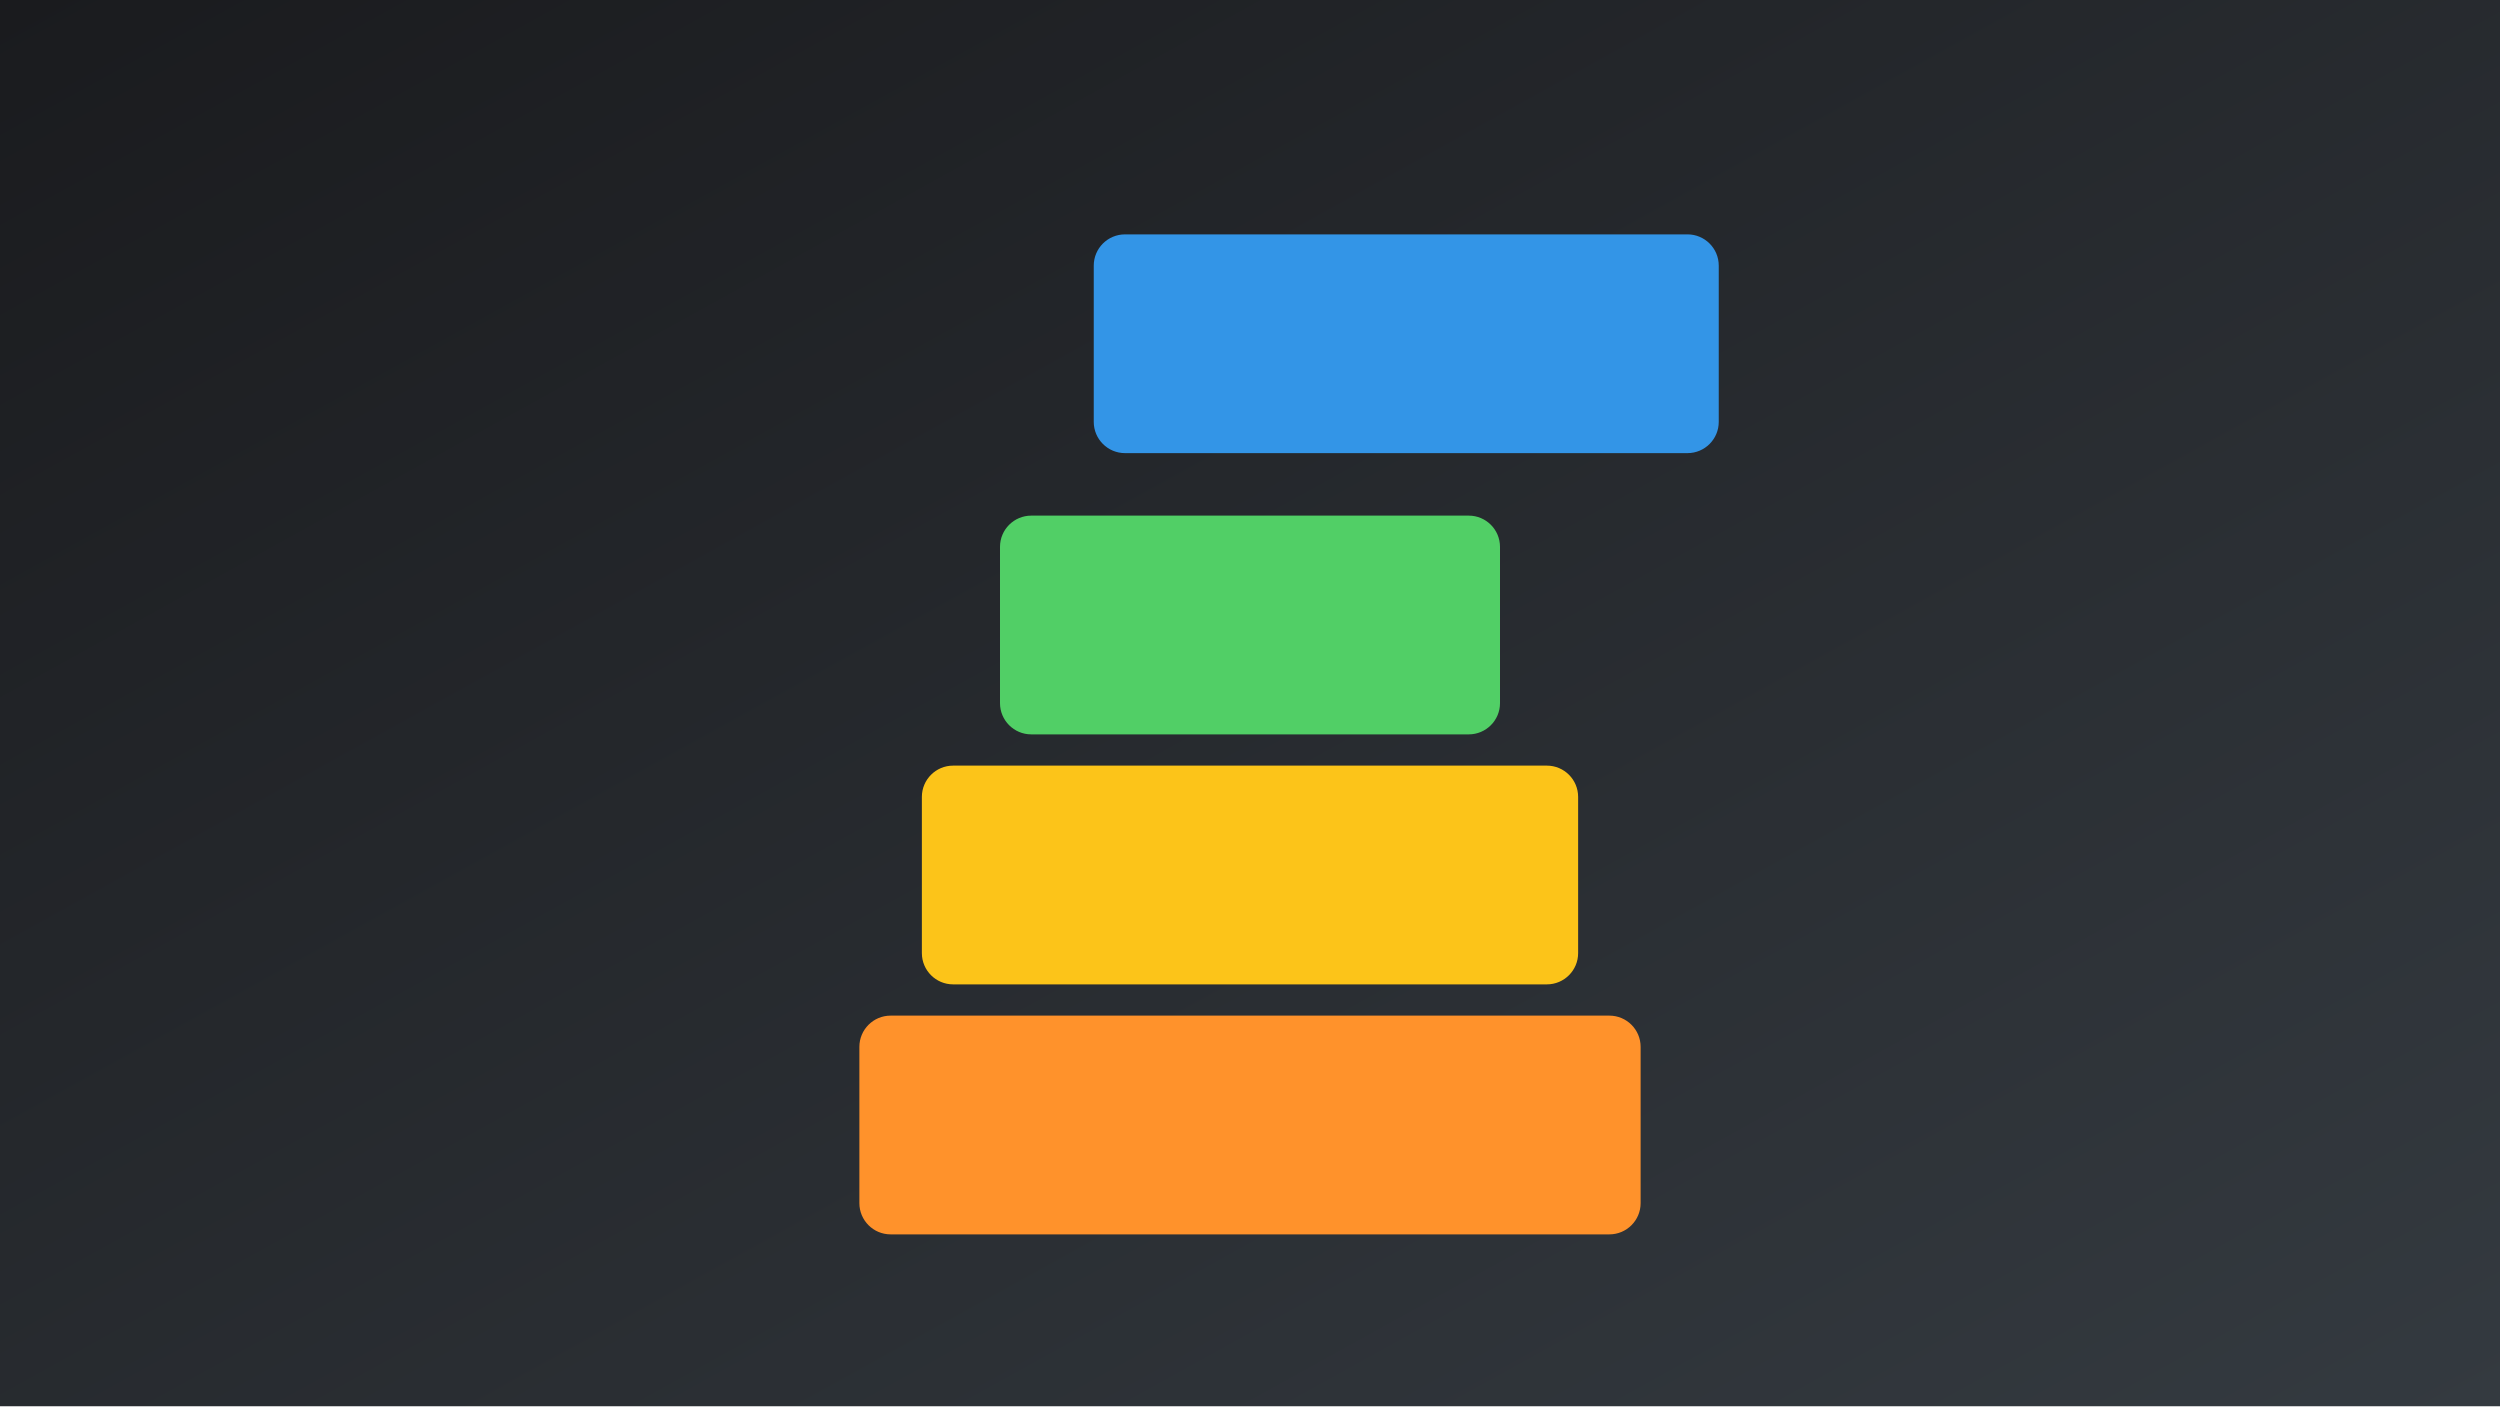
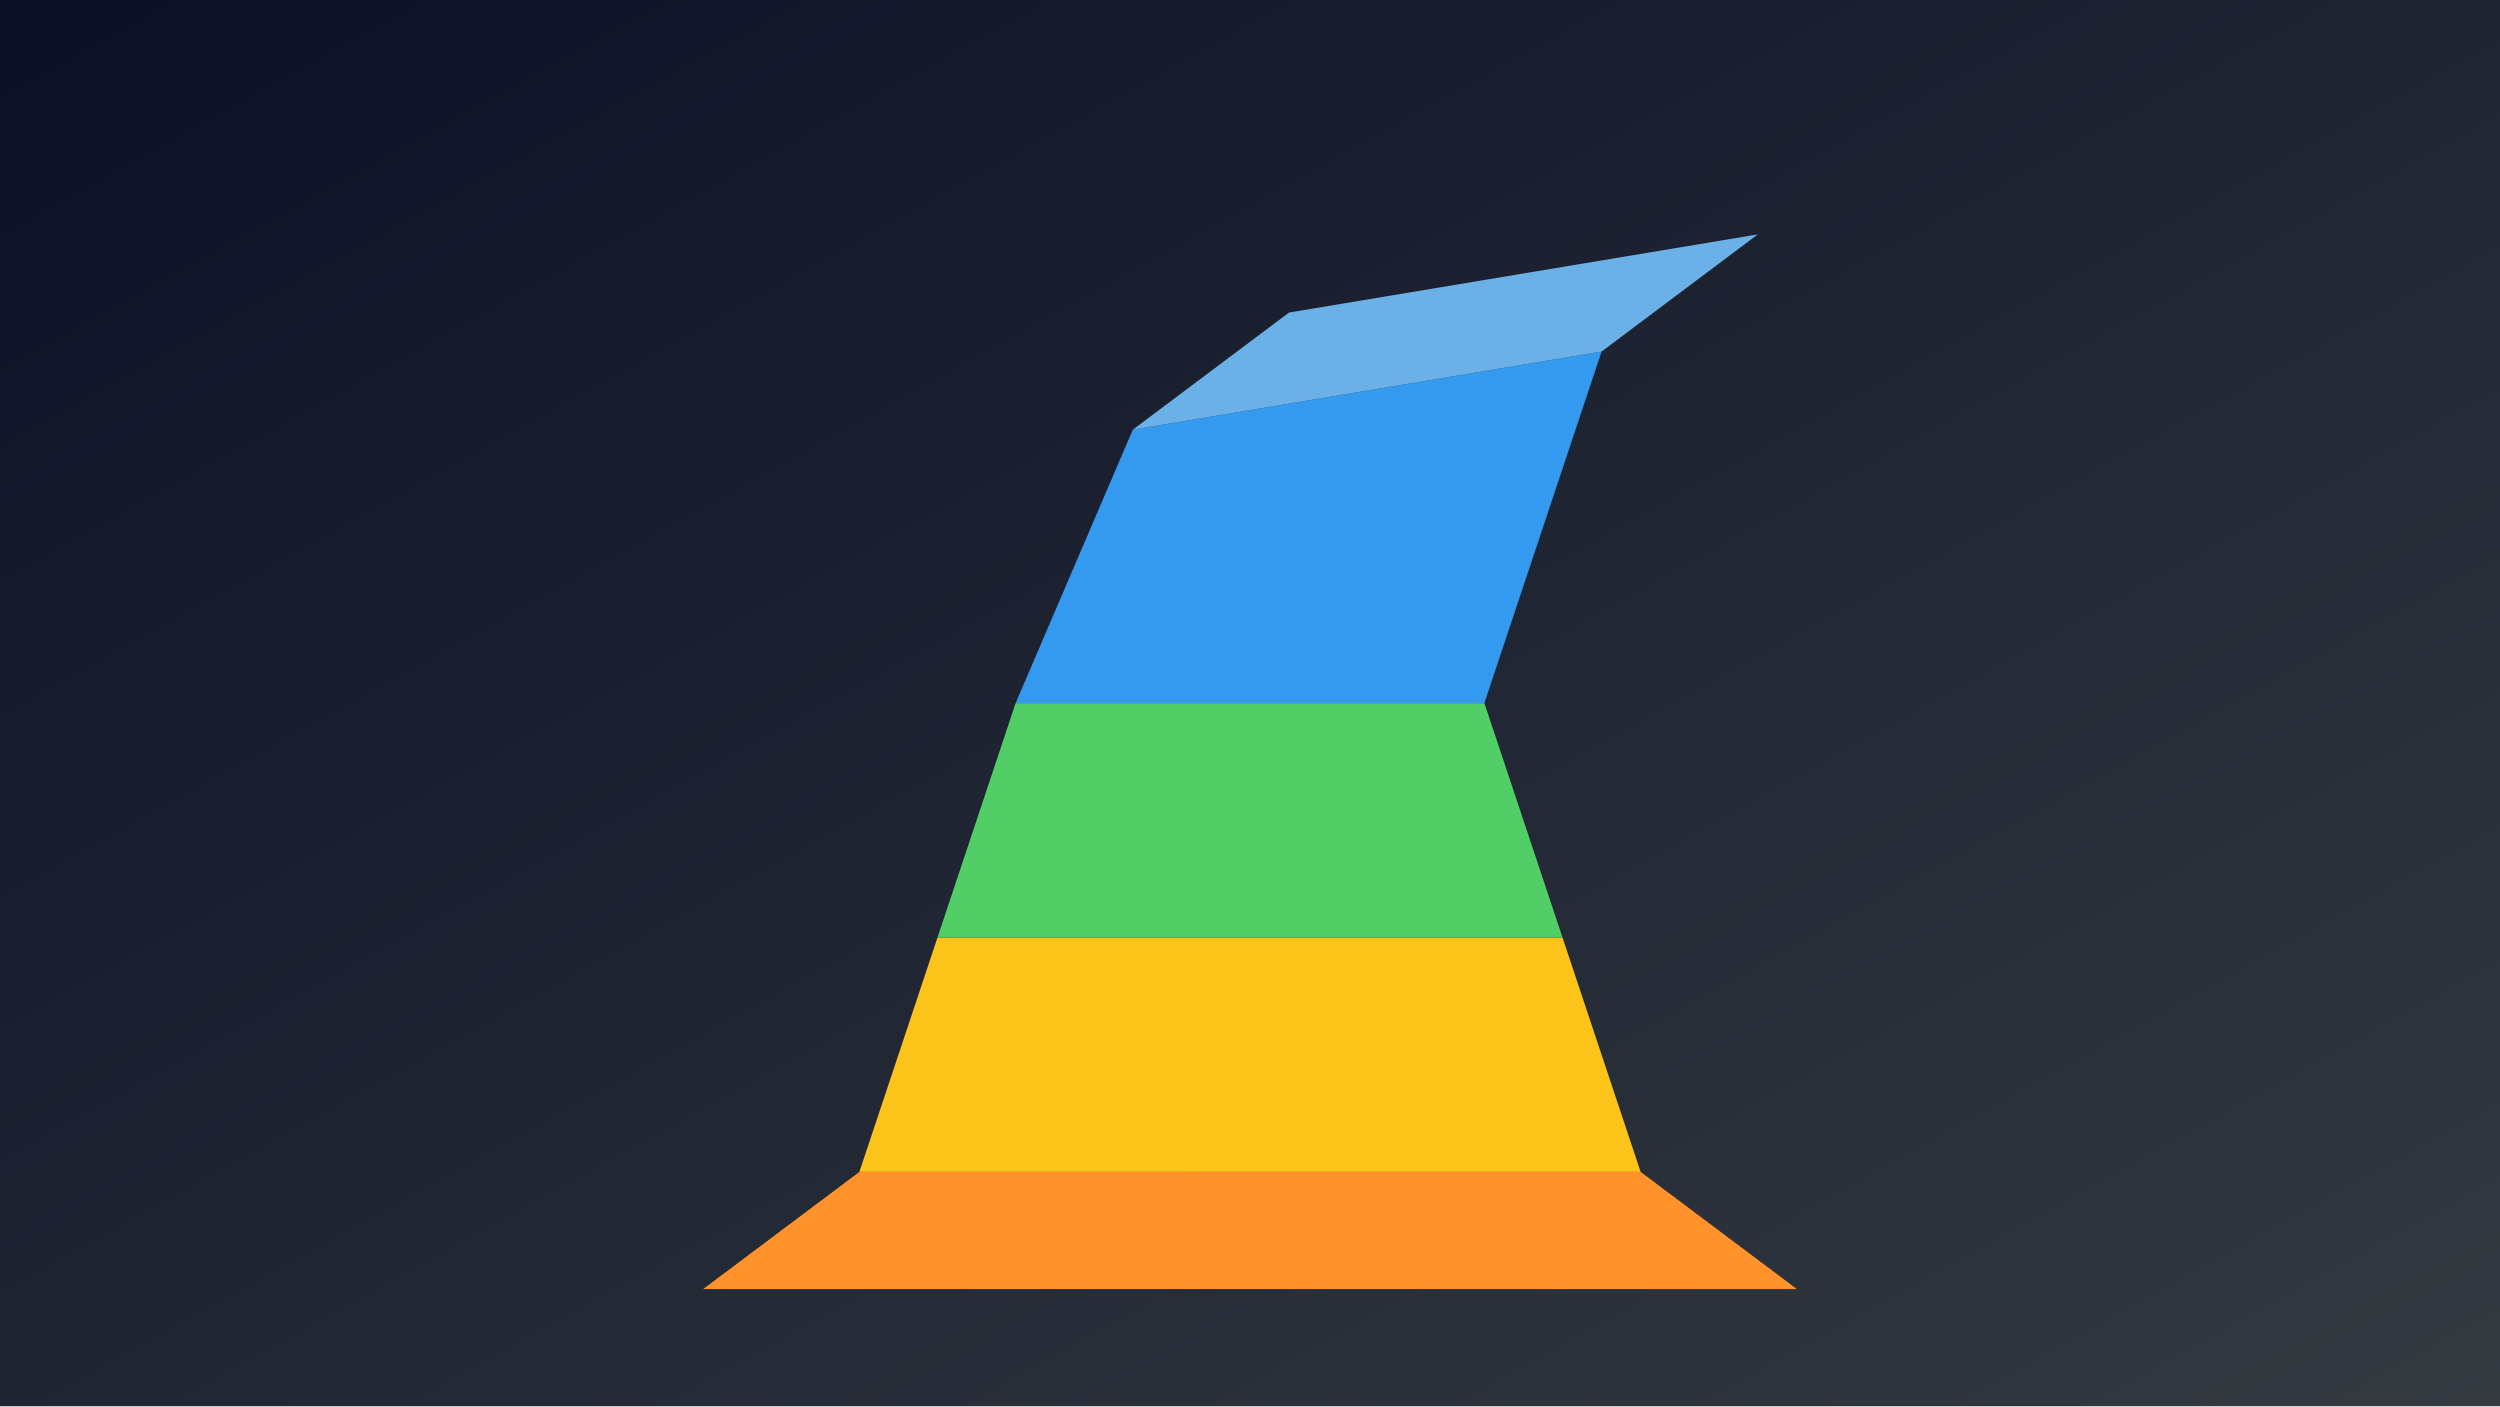
<svg xmlns="http://www.w3.org/2000/svg" viewBox="0 0 320 180" role="img" aria-hidden="true">
  <defs>
    <linearGradient id="g" x1="0" y1="0" x2="1" y2="1">
-       <stop offset="0%" stop-color="#1a1b1e" />
+       <stop offset="0%" stop-color="#0b1026" />
      <stop offset="100%" stop-color="#343a40" />
    </linearGradient>
  </defs>
  <rect width="320" height="180" fill="url(#g)" />
-   <rect x="110" y="130" width="100" height="28" rx="4" fill="#ff922b" />
-   <rect x="118" y="98" width="84" height="28" rx="4" fill="#fcc419" />
-   <rect x="128" y="66" width="64" height="28" rx="4" fill="#51cf66" />
-   <rect x="140" y="30" width="80" height="28" rx="4" fill="#339af0" opacity="0.95" />
+   <polygon points="110,150 210,150 230,165 90,165" fill="#ff922b" />
+   <polygon points="120,120 200,120 210,150 110,150" fill="#fcc419" />
+   <polygon points="130,90 190,90 200,120 120,120" fill="#51cf66" />
+   <polygon points="145,55 205,45 190,90 130,90" fill="#339af0" />
+   <polygon points="145,55 165,40 225,30 205,45" fill="#74c0fc" opacity="0.9" />
</svg>
